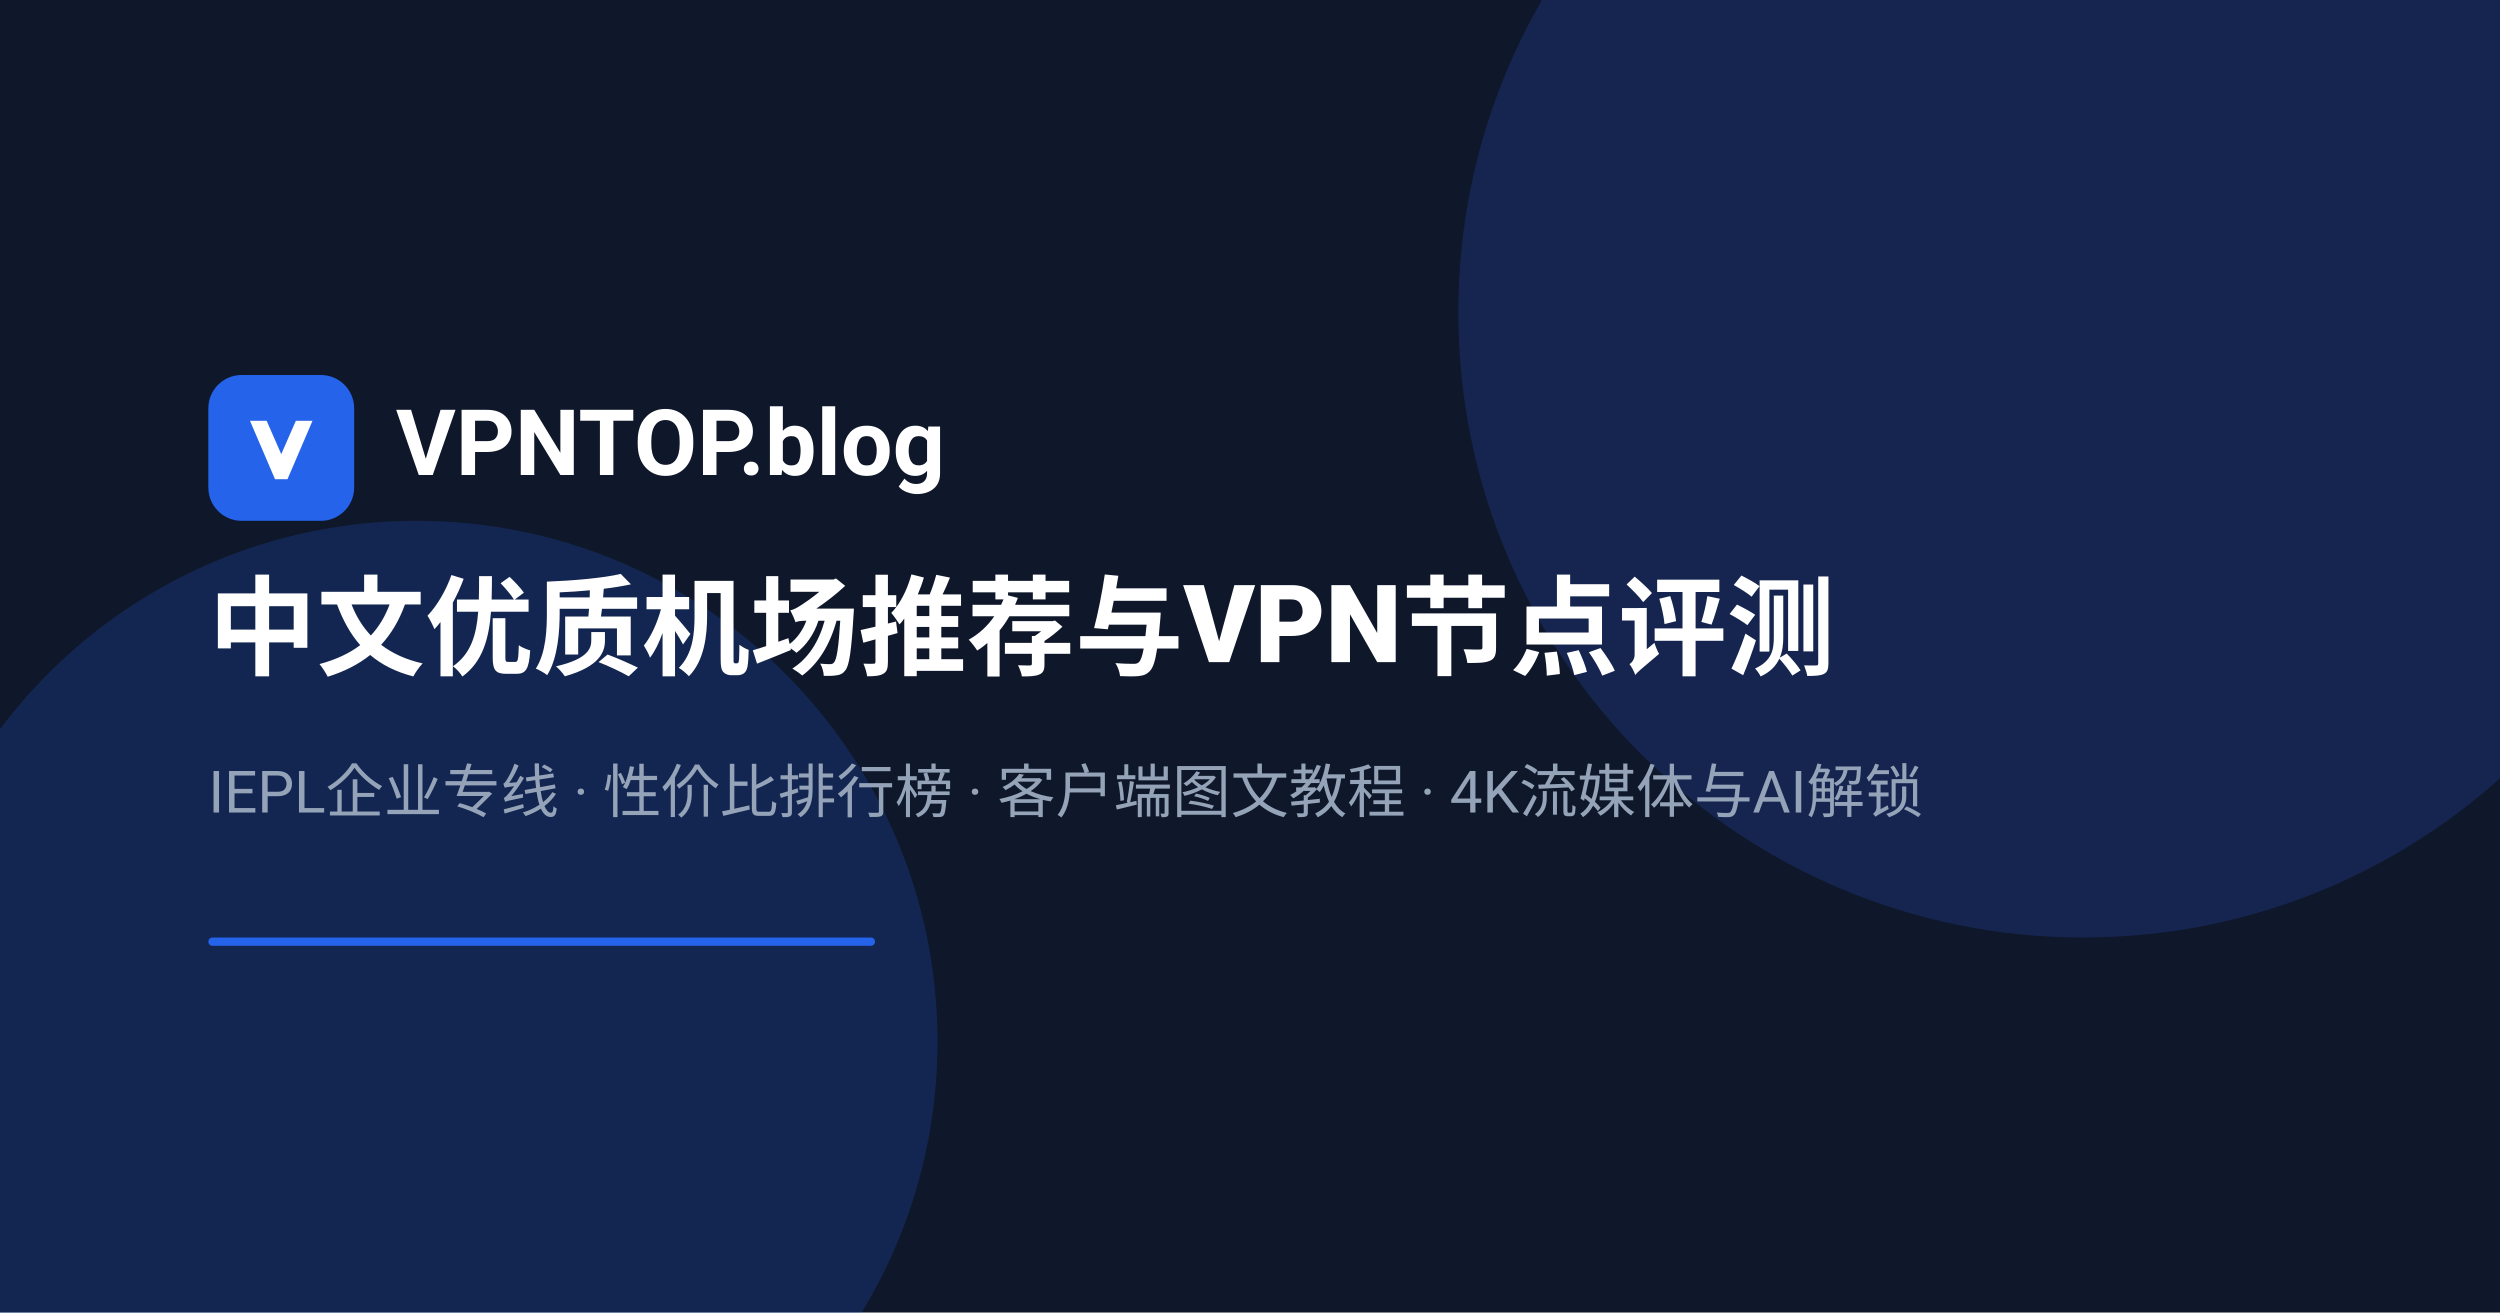
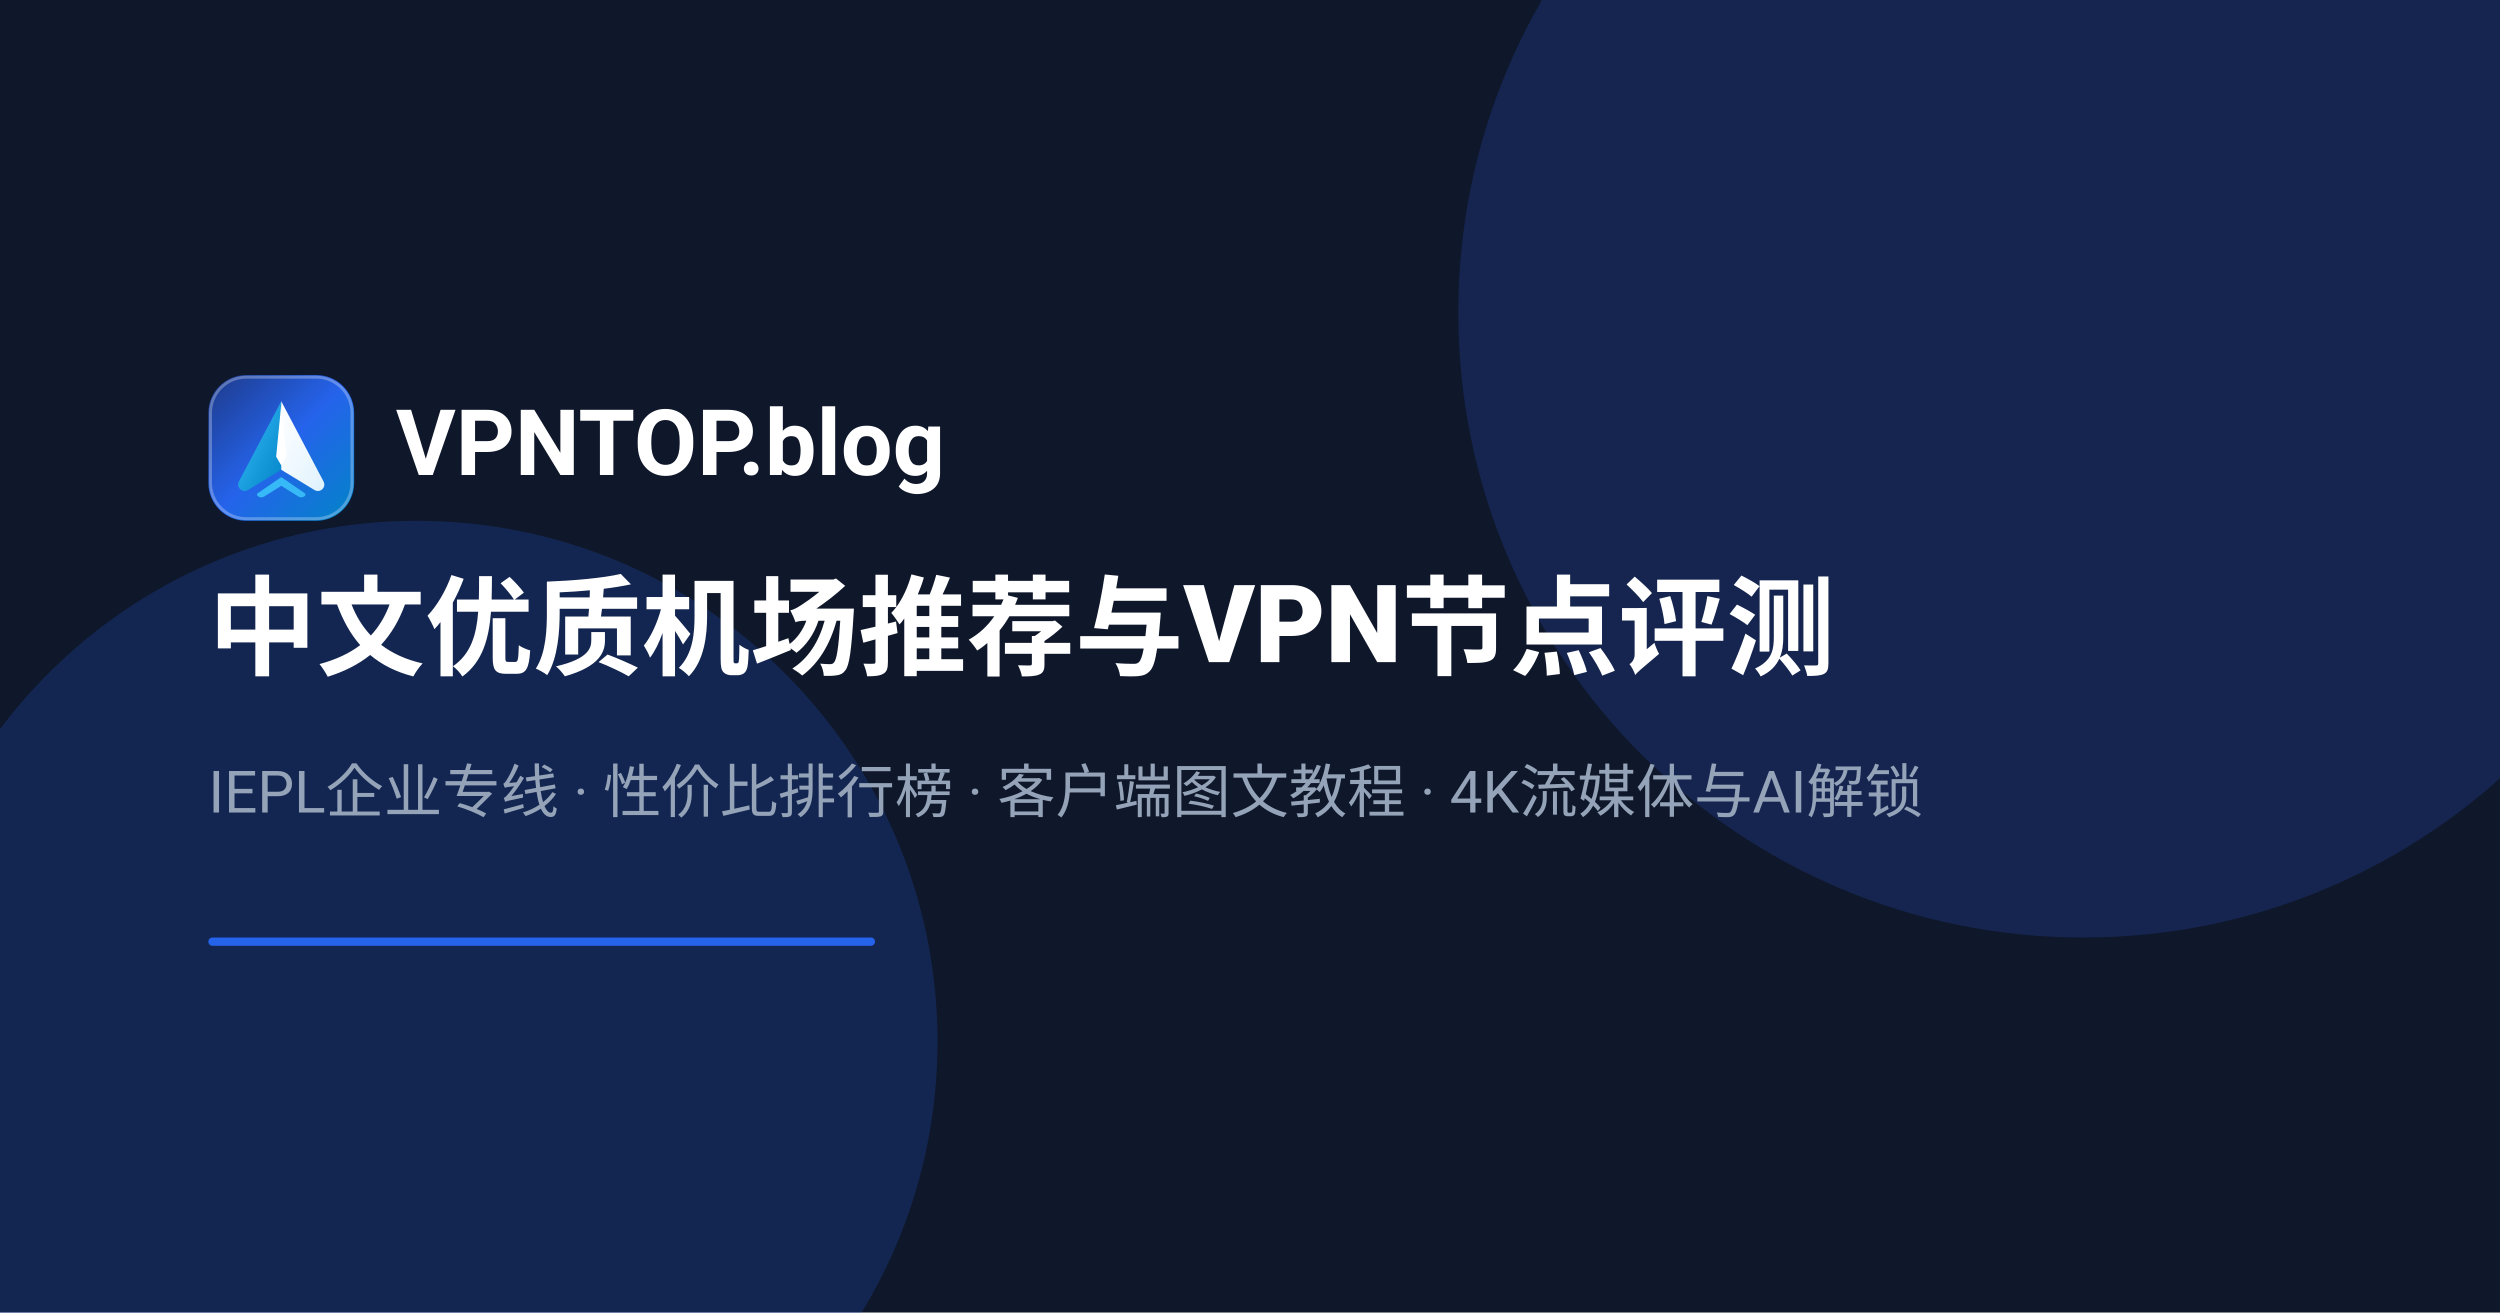
<svg xmlns="http://www.w3.org/2000/svg" width="1200" height="630" viewBox="0 0 1200 630">
  <rect width="1200" height="630" fill="#0f172a" />
  <circle cx="1000" cy="150" r="300" fill="#1e3a8a" opacity="0.4" />
  <circle cx="200" cy="500" r="250" fill="#2563eb" opacity="0.2" />
  <g transform="translate(100, 180)">
-     <rect width="70" height="70" rx="16" fill="#2563eb" />
-     <path d="M20 22 L32 50 L38 50 L50 22 L42 22 L35 38 L28 22 Z" fill="#ffffff" />
+     <defs>
+       <linearGradient id="ogLogoBg" x1="0%" y1="0%" x2="100%" y2="100%">
+         <stop offset="0%" stop-color="#1e3a8a" />
+         <stop offset="50%" stop-color="#2563eb" />
+         <stop offset="100%" stop-color="#0284c7" />
+       </linearGradient>
+       <linearGradient id="ogLeftWing" x1="0%" y1="0%" x2="100%" y2="100%">
+         <stop offset="0%" stop-color="#38bdf8" />
+         <stop offset="100%" stop-color="#0284c7" />
+       </linearGradient>
+       <linearGradient id="ogRightWing" x1="0%" y1="0%" x2="100%" y2="100%">
+         <stop offset="0%" stop-color="#ffffff" />
+         <stop offset="100%" stop-color="#e0f2fe" />
+       </linearGradient>
+     </defs>
+     <g transform="scale(0.7)">
+       <rect width="100" height="100" rx="26" fill="url(#ogLogoBg)" />
+       <rect x="1.5" y="1.5" width="97" height="97" rx="24.5" stroke="rgba(255, 255, 255, 0.28)" stroke-width="2" fill="none" />
+       <path d="M50 18 L21 73 C19 77 23 81 27 79 L50 65 Z" fill="url(#ogLeftWing)" />
+       <path d="M50 18 L79 73 C81 77 77 81 73 79 L50 65 Z" fill="url(#ogRightWing)" />
+       <path d="M50 20 L53.5 56 L50 62 L46.5 56 Z" fill="#ffffff" />
+       <path d="M50 70 L34 81 C32 82 35 85 38 83.5 L50 76 L62 83.5 C65 85 68 82 66 81 Z" fill="#38bdf8" opacity="0.95" />
+     </g>
    <text x="90" y="48" font-family="-apple-system, BlinkMacSystemFont, 'Segoe UI', Roboto, sans-serif" font-size="44" font-weight="bold" fill="#ffffff">VPNTOP.blog</text>
    <text x="0" y="140" font-family="-apple-system, BlinkMacSystemFont, 'Segoe UI', Roboto, sans-serif" font-size="52" font-weight="800" fill="#ffffff">中文优质机场推荐与VPN节点评测</text>
    <text x="0" y="210" font-family="-apple-system, BlinkMacSystemFont, 'Segoe UI', Roboto, sans-serif" font-size="28" fill="#94a3b8">IEPL企业专线 · 性价比排行榜 · 客户端图文教程 · 4K流媒体与AI解锁</text>
    <rect x="0" y="270" width="320" height="4" rx="2" fill="#2563eb" />
  </g>
</svg>
